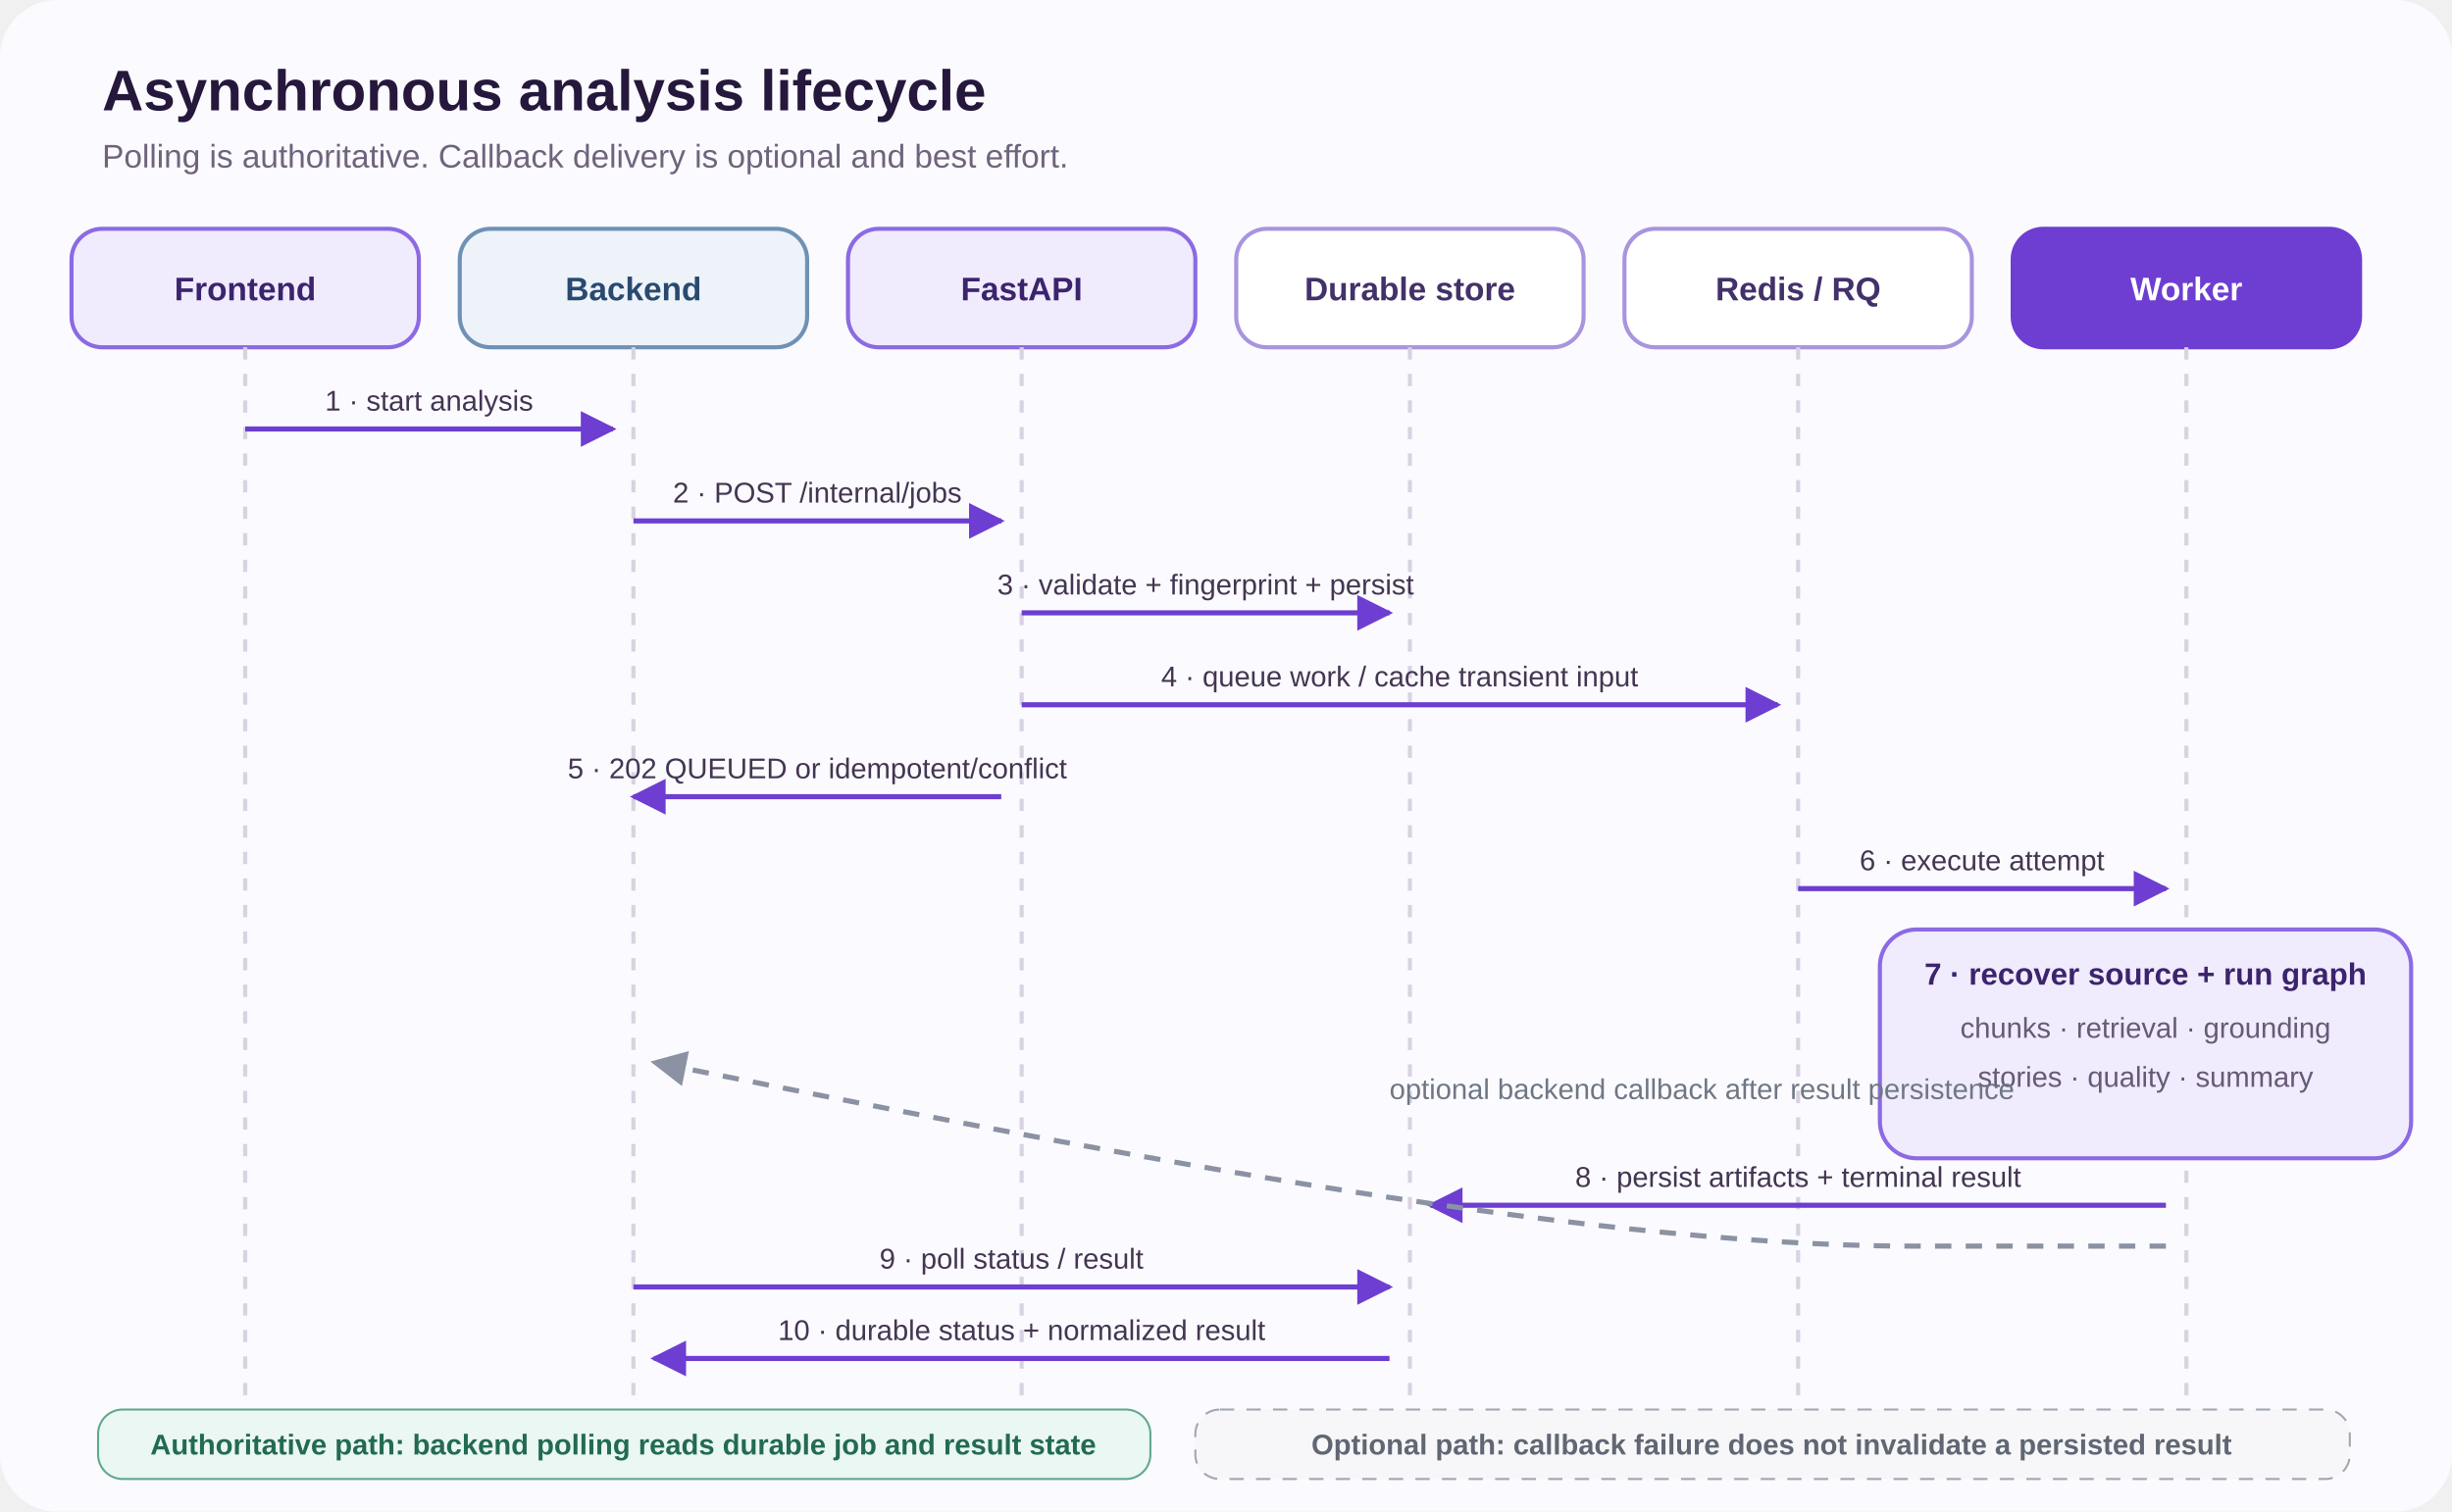
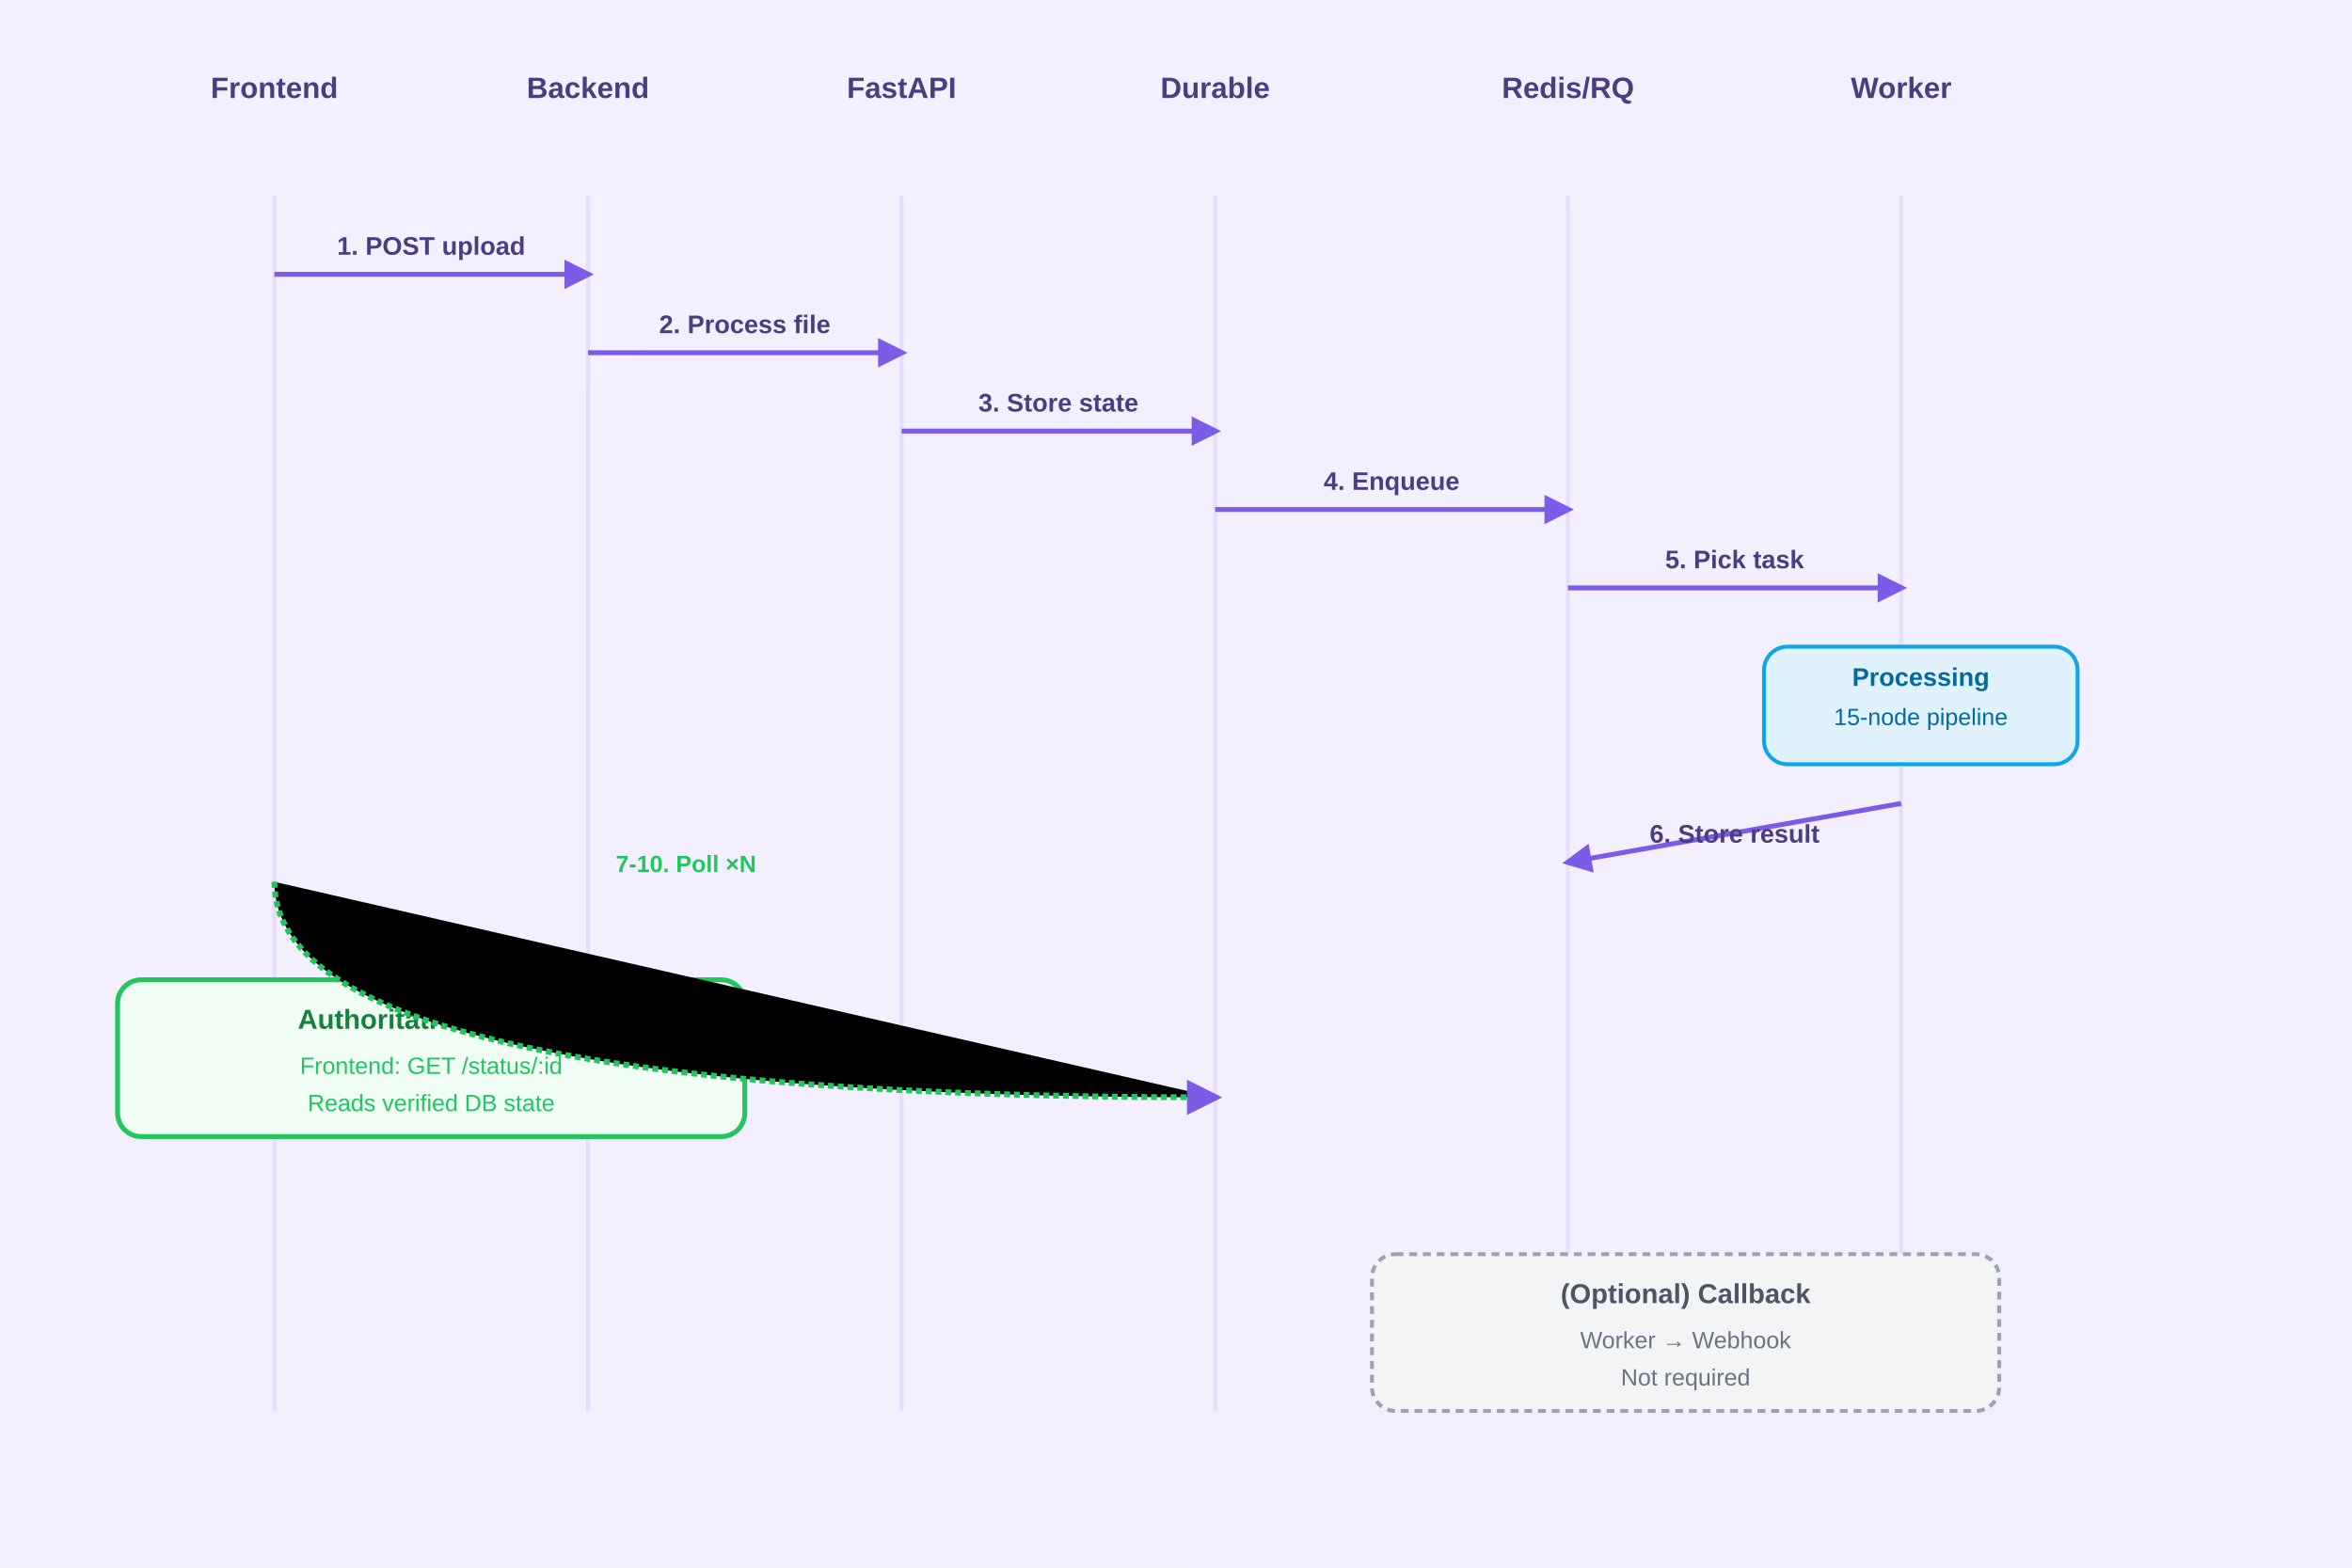
- <svg xmlns="http://www.w3.org/2000/svg" viewBox="0 0 1200 740" role="img" aria-labelledby="title desc">
+ <svg xmlns="http://www.w3.org/2000/svg" viewBox="0 0 1200 800" role="img" aria-labelledby="title desc">
  <defs>
-     <marker id="a" viewBox="0 0 10 10" refX="9" refY="5" markerWidth="7" markerHeight="7" orient="auto">
-       <path d="M0 0L10 5L0 10Z" fill="#6D3ED1" />
+     <linearGradient id="seq-bg" x1="0" y1="0" x2="1" y2="1">
+       <stop offset="0" stop-color="#F5F0FF" />
+       <stop offset="1" stop-color="#F2EEFF" />
+     </linearGradient>
+     <marker id="seq-arr" viewBox="0 0 10 10" refX="8" refY="5" markerWidth="6" markerHeight="6" orient="auto">
+       <path d="M0 0L10 5L0 10Z" fill="#7C5CE6" />
    </marker>
-     <marker id="g" viewBox="0 0 10 10" refX="9" refY="5" markerWidth="7" markerHeight="7" orient="auto">
-       <path d="M0 0L10 5L0 10Z" fill="#8A92A3" />
+     <marker id="seq-dash-arr" viewBox="0 0 10 10" refX="8" refY="5" markerWidth="6" markerHeight="6" orient="auto">
+       <path d="M0 0L10 5L0 10Z" fill="#9CA3AF" />
    </marker>
  </defs>
-   <rect width="1200" height="740" rx="28" fill="#FBFAFE" />
+   <rect width="1200" height="800" fill="url(#seq-bg)" />
  <g font-family="-apple-system,BlinkMacSystemFont,'Segoe UI',Arial,sans-serif">
-     <text x="50" y="54" fill="#25183C" font-size="28" font-weight="800">Asynchronous analysis lifecycle</text>
-     <text x="50" y="82" fill="#6F647C" font-size="16">Polling is authoritative. Callback delivery is optional and best effort.</text>
-     <g transform="translate(35 112)">
-       <rect width="170" height="58" rx="15" fill="#F0EBFD" stroke="#8B6AE3" stroke-width="2" />
-       <text x="85" y="35" text-anchor="middle" fill="#3B246D" font-size="16" font-weight="800">Frontend</text>
-     </g>
-     <g transform="translate(225 112)">
-       <rect width="170" height="58" rx="15" fill="#EEF3FA" stroke="#6F91B5" stroke-width="2" />
-       <text x="85" y="35" text-anchor="middle" fill="#284A6F" font-size="16" font-weight="800">Backend</text>
-     </g>
-     <g transform="translate(415 112)">
-       <rect width="170" height="58" rx="15" fill="#F0EBFD" stroke="#8B6AE3" stroke-width="2" />
-       <text x="85" y="35" text-anchor="middle" fill="#3B246D" font-size="16" font-weight="800">FastAPI</text>
-     </g>
-     <g transform="translate(605 112)">
-       <rect width="170" height="58" rx="15" fill="#FFFFFF" stroke="#A994DF" stroke-width="2" />
-       <text x="85" y="35" text-anchor="middle" fill="#43316A" font-size="16" font-weight="800">Durable store</text>
-     </g>
-     <g transform="translate(795 112)">
-       <rect width="170" height="58" rx="15" fill="#FFFFFF" stroke="#A994DF" stroke-width="2" />
-       <text x="85" y="35" text-anchor="middle" fill="#43316A" font-size="16" font-weight="800">Redis / RQ</text>
-     </g>
-     <g transform="translate(985 112)">
-       <rect width="170" height="58" rx="15" fill="#6D3ED1" stroke="#6D3ED1" stroke-width="2" />
-       <text x="85" y="35" text-anchor="middle" fill="#FFFFFF" font-size="16" font-weight="800">Worker</text>
-     </g>
-     <line x1="120" y1="170" x2="120" y2="695" stroke="#D8D2E2" stroke-width="2" stroke-dasharray="6 7" />
-     <line x1="310" y1="170" x2="310" y2="695" stroke="#D8D2E2" stroke-width="2" stroke-dasharray="6 7" />
-     <line x1="500" y1="170" x2="500" y2="695" stroke="#D8D2E2" stroke-width="2" stroke-dasharray="6 7" />
-     <line x1="690" y1="170" x2="690" y2="695" stroke="#D8D2E2" stroke-width="2" stroke-dasharray="6 7" />
-     <line x1="880" y1="170" x2="880" y2="695" stroke="#D8D2E2" stroke-width="2" stroke-dasharray="6 7" />
-     <line x1="1070" y1="170" x2="1070" y2="695" stroke="#D8D2E2" stroke-width="2" stroke-dasharray="6 7" />
-     <path d="M120 210H300" stroke="#6D3ED1" stroke-width="2.5" marker-end="url(#a)" />
-     <text x="210" y="201" text-anchor="middle" fill="#443652" font-size="14">1 · start analysis</text>
-     <path d="M310 255H490" stroke="#6D3ED1" stroke-width="2.5" marker-end="url(#a)" />
-     <text x="400" y="246" text-anchor="middle" fill="#443652" font-size="14">2 · POST /internal/jobs</text>
-     <path d="M500 300H680" stroke="#6D3ED1" stroke-width="2.5" marker-end="url(#a)" />
-     <text x="590" y="291" text-anchor="middle" fill="#443652" font-size="14">3 · validate + fingerprint + persist</text>
-     <path d="M500 345H870" stroke="#6D3ED1" stroke-width="2.5" marker-end="url(#a)" />
-     <text x="685" y="336" text-anchor="middle" fill="#443652" font-size="14">4 · queue work / cache transient input</text>
-     <path d="M490 390H310" stroke="#6D3ED1" stroke-width="2.5" marker-end="url(#a)" />
-     <text x="400" y="381" text-anchor="middle" fill="#443652" font-size="14">5 · 202 QUEUED or idempotent/conflict</text>
-     <path d="M880 435H1060" stroke="#6D3ED1" stroke-width="2.5" marker-end="url(#a)" />
-     <text x="970" y="426" text-anchor="middle" fill="#443652" font-size="14">6 · execute attempt</text>
-     <rect x="920" y="455" width="260" height="112" rx="18" fill="#F0EBFD" stroke="#8B6AE3" stroke-width="2" />
-     <text x="1050" y="482" text-anchor="middle" fill="#3B246D" font-size="15" font-weight="800">7 · recover source + run graph</text>
-     <text x="1050" y="508" text-anchor="middle" fill="#665A76" font-size="14">chunks · retrieval · grounding</text>
-     <text x="1050" y="532" text-anchor="middle" fill="#665A76" font-size="14">stories · quality · summary</text>
-     <path d="M1060 590H700" stroke="#6D3ED1" stroke-width="2.5" marker-end="url(#a)" />
-     <text x="880" y="581" text-anchor="middle" fill="#443652" font-size="14">8 · persist artifacts + terminal result</text>
-     <path d="M310 630H680" stroke="#6D3ED1" stroke-width="2.5" marker-end="url(#a)" />
-     <text x="495" y="621" text-anchor="middle" fill="#443652" font-size="14">9 · poll status / result</text>
-     <path d="M680 665H320" stroke="#6D3ED1" stroke-width="2.5" marker-end="url(#a)" />
-     <text x="500" y="656" text-anchor="middle" fill="#443652" font-size="14">10 · durable status + normalized result</text>
-     <path d="M1060 610C990 610 955 610 935 610C770 610 520 560 320 520" fill="none" stroke="#8A92A3" stroke-width="2.5" stroke-dasharray="8 7" marker-end="url(#g)" />
-     <text x="680" y="538" fill="#6F7785" font-size="14">optional backend callback after result persistence</text>
-     <g transform="translate(48 690)">
-       <rect width="515" height="34" rx="12" fill="#EAF7F2" stroke="#5FA98D" />
-       <text x="257" y="22" text-anchor="middle" fill="#236A53" font-size="14" font-weight="750">Authoritative path: backend polling reads durable job and result state</text>
-     </g>
-     <g transform="translate(585 690)">
-       <rect width="565" height="34" rx="12" fill="#F7F7F9" stroke="#A2A7B0" stroke-dasharray="7 6" />
-       <text x="282" y="22" text-anchor="middle" fill="#606773" font-size="14" font-weight="750">Optional path: callback failure does not invalidate a persisted result</text>
-     </g>
+     <line x1="140" y1="100" x2="140" y2="720" stroke="#E5DEFF" stroke-width="2" />
+     <text x="140" y="50" text-anchor="middle" font-size="15" font-weight="700" fill="#4B3E80">Frontend</text>
+     <line x1="300" y1="100" x2="300" y2="720" stroke="#E5DEFF" stroke-width="2" />
+     <text x="300" y="50" text-anchor="middle" font-size="15" font-weight="700" fill="#4B3E80">Backend</text>
+     <line x1="460" y1="100" x2="460" y2="720" stroke="#E5DEFF" stroke-width="2" />
+     <text x="460" y="50" text-anchor="middle" font-size="15" font-weight="700" fill="#4B3E80">FastAPI</text>
+     <line x1="620" y1="100" x2="620" y2="720" stroke="#E5DEFF" stroke-width="2" />
+     <text x="620" y="50" text-anchor="middle" font-size="15" font-weight="700" fill="#4B3E80">Durable</text>
+     <line x1="800" y1="100" x2="800" y2="720" stroke="#E5DEFF" stroke-width="2" />
+     <text x="800" y="50" text-anchor="middle" font-size="15" font-weight="700" fill="#4B3E80">Redis/RQ</text>
+     <line x1="970" y1="100" x2="970" y2="720" stroke="#E5DEFF" stroke-width="2" />
+     <text x="970" y="50" text-anchor="middle" font-size="15" font-weight="700" fill="#4B3E80">Worker</text>
+     <path d="M140 140L300 140" stroke="#7C5CE6" stroke-width="2.5" marker-end="url(#seq-arr)" />
+     <text x="220" y="130" text-anchor="middle" font-size="13" fill="#4B3E80" font-weight="600">1. POST upload</text>
+     <path d="M300 180L460 180" stroke="#7C5CE6" stroke-width="2.5" marker-end="url(#seq-arr)" />
+     <text x="380" y="170" text-anchor="middle" font-size="13" fill="#4B3E80" font-weight="600">2. Process file</text>
+     <path d="M460 220L620 220" stroke="#7C5CE6" stroke-width="2.5" marker-end="url(#seq-arr)" />
+     <text x="540" y="210" text-anchor="middle" font-size="13" fill="#4B3E80" font-weight="600">3. Store state</text>
+     <path d="M620 260L800 260" stroke="#7C5CE6" stroke-width="2.5" marker-end="url(#seq-arr)" />
+     <text x="710" y="250" text-anchor="middle" font-size="13" fill="#4B3E80" font-weight="600">4. Enqueue</text>
+     <path d="M800 300L970 300" stroke="#7C5CE6" stroke-width="2.5" marker-end="url(#seq-arr)" />
+     <text x="885" y="290" text-anchor="middle" font-size="13" fill="#4B3E80" font-weight="600">5. Pick task</text>
+     <rect x="900" y="330" width="160" height="60" rx="12" fill="#E0F2FE" stroke="#0EA5E9" stroke-width="2" />
+     <text x="980" y="350" text-anchor="middle" font-size="13" font-weight="700" fill="#0369A1">Processing</text>
+     <text x="980" y="370" text-anchor="middle" font-size="12" fill="#0369A1">15-node pipeline</text>
+     <path d="M970 410L800 440" stroke="#7C5CE6" stroke-width="2.5" marker-end="url(#seq-arr)" />
+     <text x="885" y="430" text-anchor="middle" font-size="13" fill="#4B3E80" font-weight="600">6. Store result</text>
+     <rect x="60" y="500" width="320" height="80" rx="12" fill="#F0FDF4" stroke="#22C55E" stroke-width="2.5" />
+     <text x="220" y="525" text-anchor="middle" font-size="14" font-weight="700" fill="#15803D">Authoritative polling</text>
+     <text x="220" y="548" text-anchor="middle" font-size="12" fill="#22C55E">Frontend: GET /status/:id</text>
+     <text x="220" y="567" text-anchor="middle" font-size="12" fill="#22C55E">Reads verified DB state</text>
+     <path d="M140 450Q140 560 620 560" stroke="#22C55E" stroke-width="3" marker-end="url(#seq-arr)" stroke-dasharray="3,2" />
+     <text x="350" y="445" text-anchor="middle" font-size="12" fill="#22C55E" font-weight="600">7-10. Poll ×N</text>
+     <rect x="700" y="640" width="320" height="80" rx="12" fill="#F3F4F6" stroke="#9CA3AF" stroke-width="2" stroke-dasharray="4,3" />
+     <text x="860" y="665" text-anchor="middle" font-size="14" font-weight="600" fill="#4B5563">(Optional) Callback</text>
+     <text x="860" y="688" text-anchor="middle" font-size="12" fill="#6B7280">Worker → Webhook</text>
+     <text x="860" y="707" text-anchor="middle" font-size="12" fill="#6B7280">Not required</text>
  </g>
</svg>
